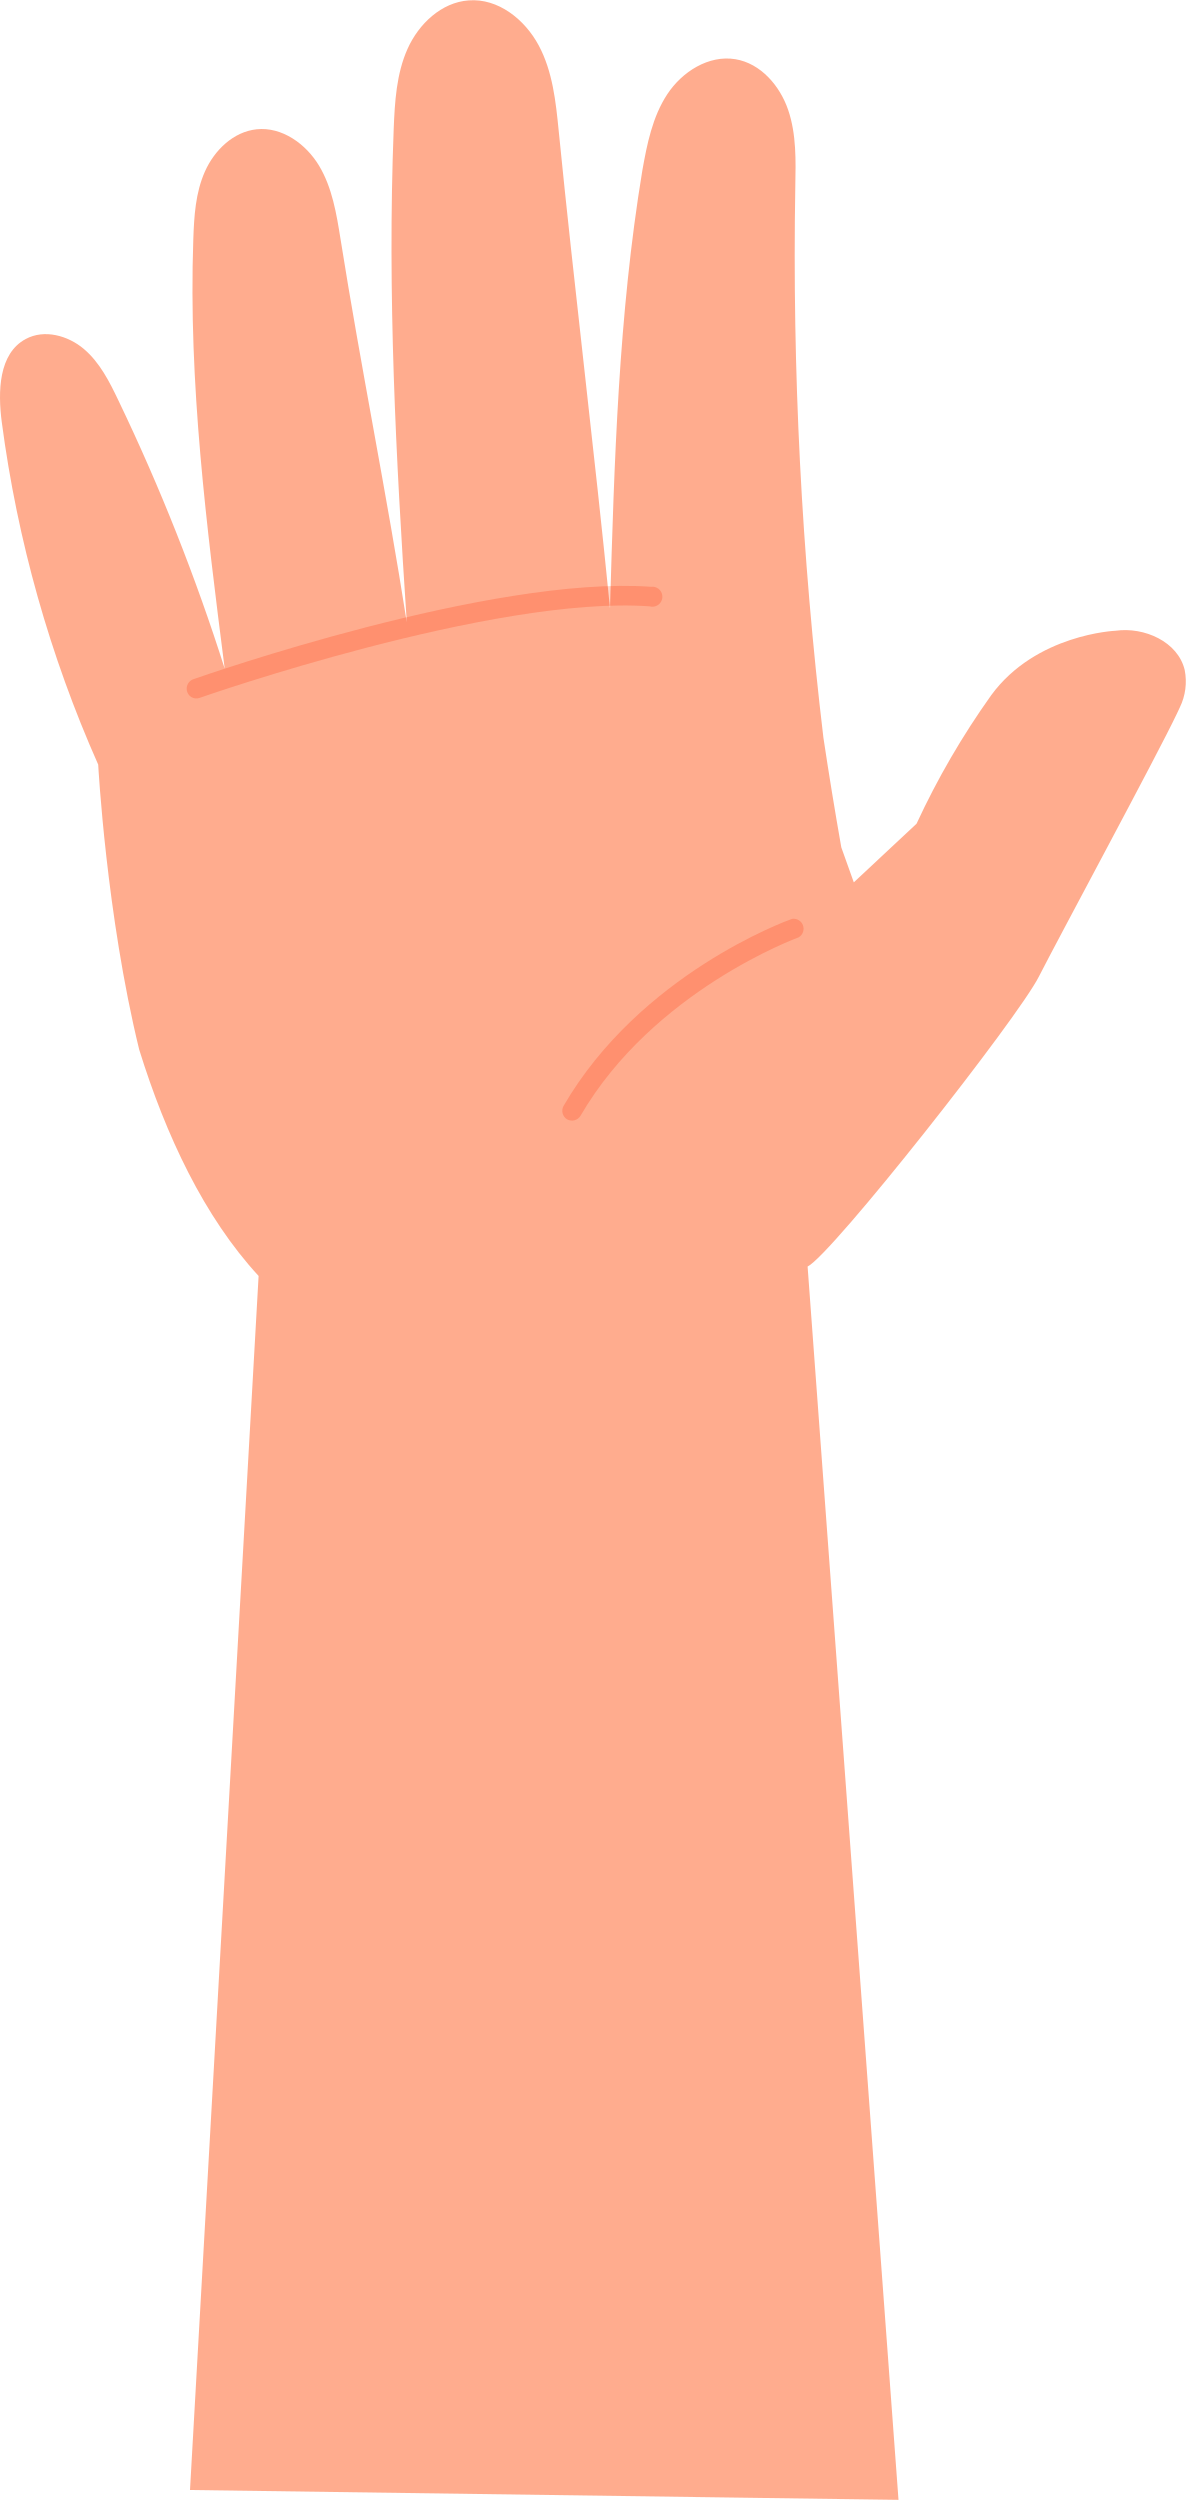
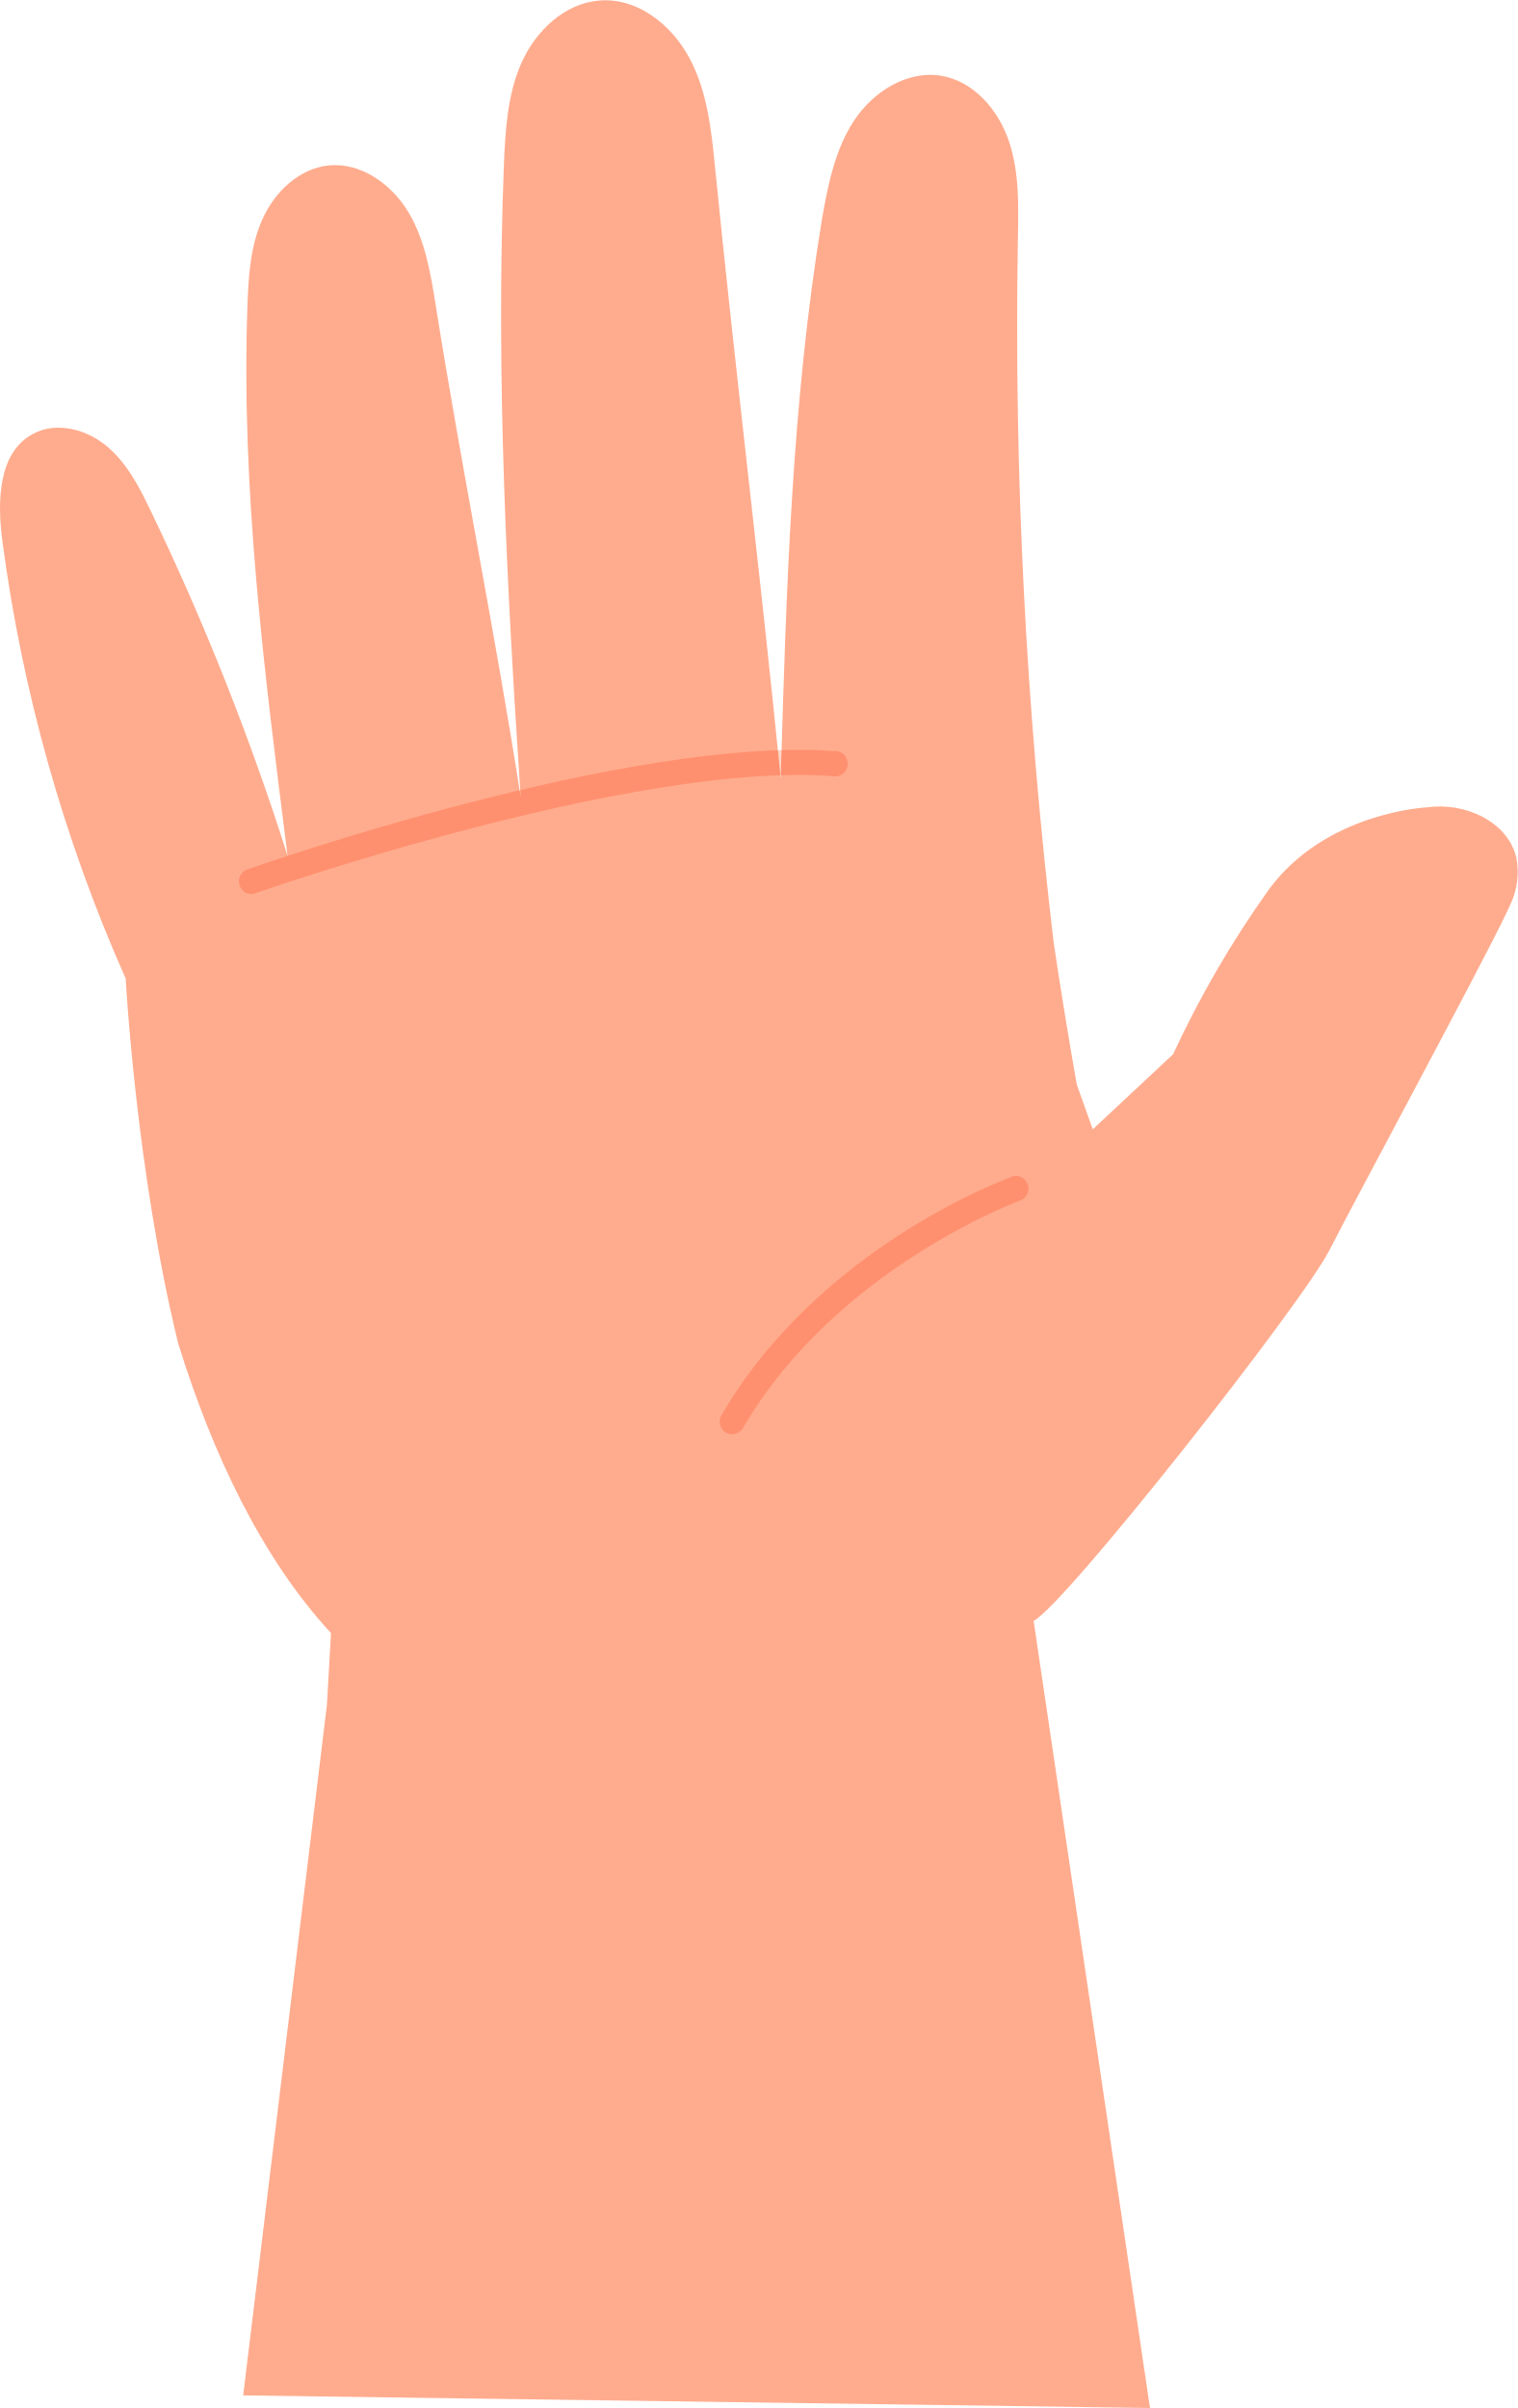
- <svg xmlns="http://www.w3.org/2000/svg" viewBox="0 0 237.2 500">
+ <svg xmlns="http://www.w3.org/2000/svg" viewBox="0 0 237.2 376.28">
  <defs>
    <style>.cls-1{isolation:isolate;}.cls-2{fill:#ffac8e;}.cls-3{opacity:0.5;mix-blend-mode:multiply;}</style>
  </defs>
  <g class="cls-1">
    <g id="Layer_2" data-name="Layer 2">
      <g id="Paper">
-         <path class="cls-2" d="M236.94,134c-1.35-5.66-8.07-8.66-13.84-7.85,0,0-15.93.66-24.87,12.91a159.88,159.88,0,0,0-14.92,25.68l-12.55,11.73-2.5-7q-1.92-10.9-3.58-21.95a813,813,0,0,1-5.62-110.26c.1-5.13.23-10.39-1.42-15.25s-5.5-9.33-10.56-10.17c-5.33-.88-10.65,2.49-13.62,7s-4.06,10-5,15.3C123.7,63,122.86,92.38,122,121.65c-3.09-31.23-7.16-64.25-10.26-95.48-.58-5.86-1.21-11.88-4-17.09s-8.13-9.46-14-9c-5.45.38-10,4.7-12.23,9.69s-2.55,10.59-2.77,16c-1.28,32.91.44,65.86,2.62,98.73C77.37,98.9,72.16,73.38,68.1,47.78c-.8-5-1.65-10.23-4.27-14.61s-7.45-7.86-12.52-7.31C46.7,26.35,42.91,30,41,34.27s-2.18,9-2.34,13.62c-1,28.71,2.66,57.35,6.28,85.84A409.65,409.65,0,0,0,23.71,80.15c-1.8-3.78-3.74-7.64-6.93-10.35s-7.94-4-11.63-2C-.29,70.7-.45,78.34.36,84.46a249,249,0,0,0,19.28,68.46s1.61,30.06,8.2,57h0c5.34,17.2,13,33.47,23.88,45.27l-.63,11.16L38,498l107.8,1.5,33.9.47L161.52,253.31c4.86-2.41,42.08-49.7,46.26-58,3.75-7.39,23.88-44.7,27.54-52.46.11-.22.21-.45.32-.67l.33-.71h0A11.82,11.82,0,0,0,236.94,134Z" />
+         <path class="cls-2" d="M236.94,134c-1.35-5.66-8.07-8.66-13.84-7.85,0,0-15.93.66-24.87,12.91a159.88,159.88,0,0,0-14.92,25.68l-12.55,11.73-2.5-7q-1.92-10.9-3.58-21.95a813,813,0,0,1-5.62-110.26c.1-5.13.23-10.39-1.42-15.25s-5.5-9.33-10.56-10.17c-5.33-.88-10.65,2.49-13.62,7s-4.06,10-5,15.3C123.7,63,122.86,92.38,122,121.65c-3.09-31.23-7.16-64.25-10.26-95.48-.58-5.86-1.21-11.88-4-17.09s-8.13-9.46-14-9c-5.45.38-10,4.7-12.23,9.69s-2.55,10.59-2.77,16c-1.28,32.91.44,65.86,2.62,98.73C77.37,98.9,72.16,73.38,68.1,47.78c-.8-5-1.65-10.23-4.27-14.61s-7.45-7.86-12.52-7.31C46.7,26.35,42.91,30,41,34.27s-2.18,9-2.34,13.62c-1,28.71,2.66,57.35,6.28,85.84A409.65,409.65,0,0,0,23.71,80.15c-1.8-3.78-3.74-7.64-6.93-10.35s-7.94-4-11.63-2C-.29,70.7-.45,78.34.36,84.46a249,249,0,0,0,19.28,68.46s1.61,30.06,8.2,57h0c5.34,17.2,13,33.47,23.88,45.27l-.63,11.16L38,374.31l107.8,1.49,33.9.48-18.18-123c4.86-2.41,42.08-49.7,46.26-58,3.75-7.39,23.88-44.7,27.54-52.46.11-.22.21-.45.32-.67l.33-.71h0A11.82,11.82,0,0,0,236.94,134Z" />
        <g class="cls-3">
          <path class="cls-2" d="M113.42,223.87a2,2,0,0,1-.71-2.68c15.27-26.3,44.48-37,45.71-37.42a2,2,0,0,1,1.33,3.69c-.29.1-29.11,10.67-43.65,35.7A2,2,0,0,1,113.42,223.87Z" />
        </g>
        <g class="cls-3">
          <path class="cls-2" d="M38.27,139.42a2,2,0,0,1,.33-3.55c2.42-.85,59.62-20.82,91.62-18.51a2,2,0,1,1-.28,3.91c-31.19-2.25-89.45,18.1-90,18.3A1.93,1.93,0,0,1,38.27,139.42Z" />
        </g>
      </g>
    </g>
  </g>
</svg>
